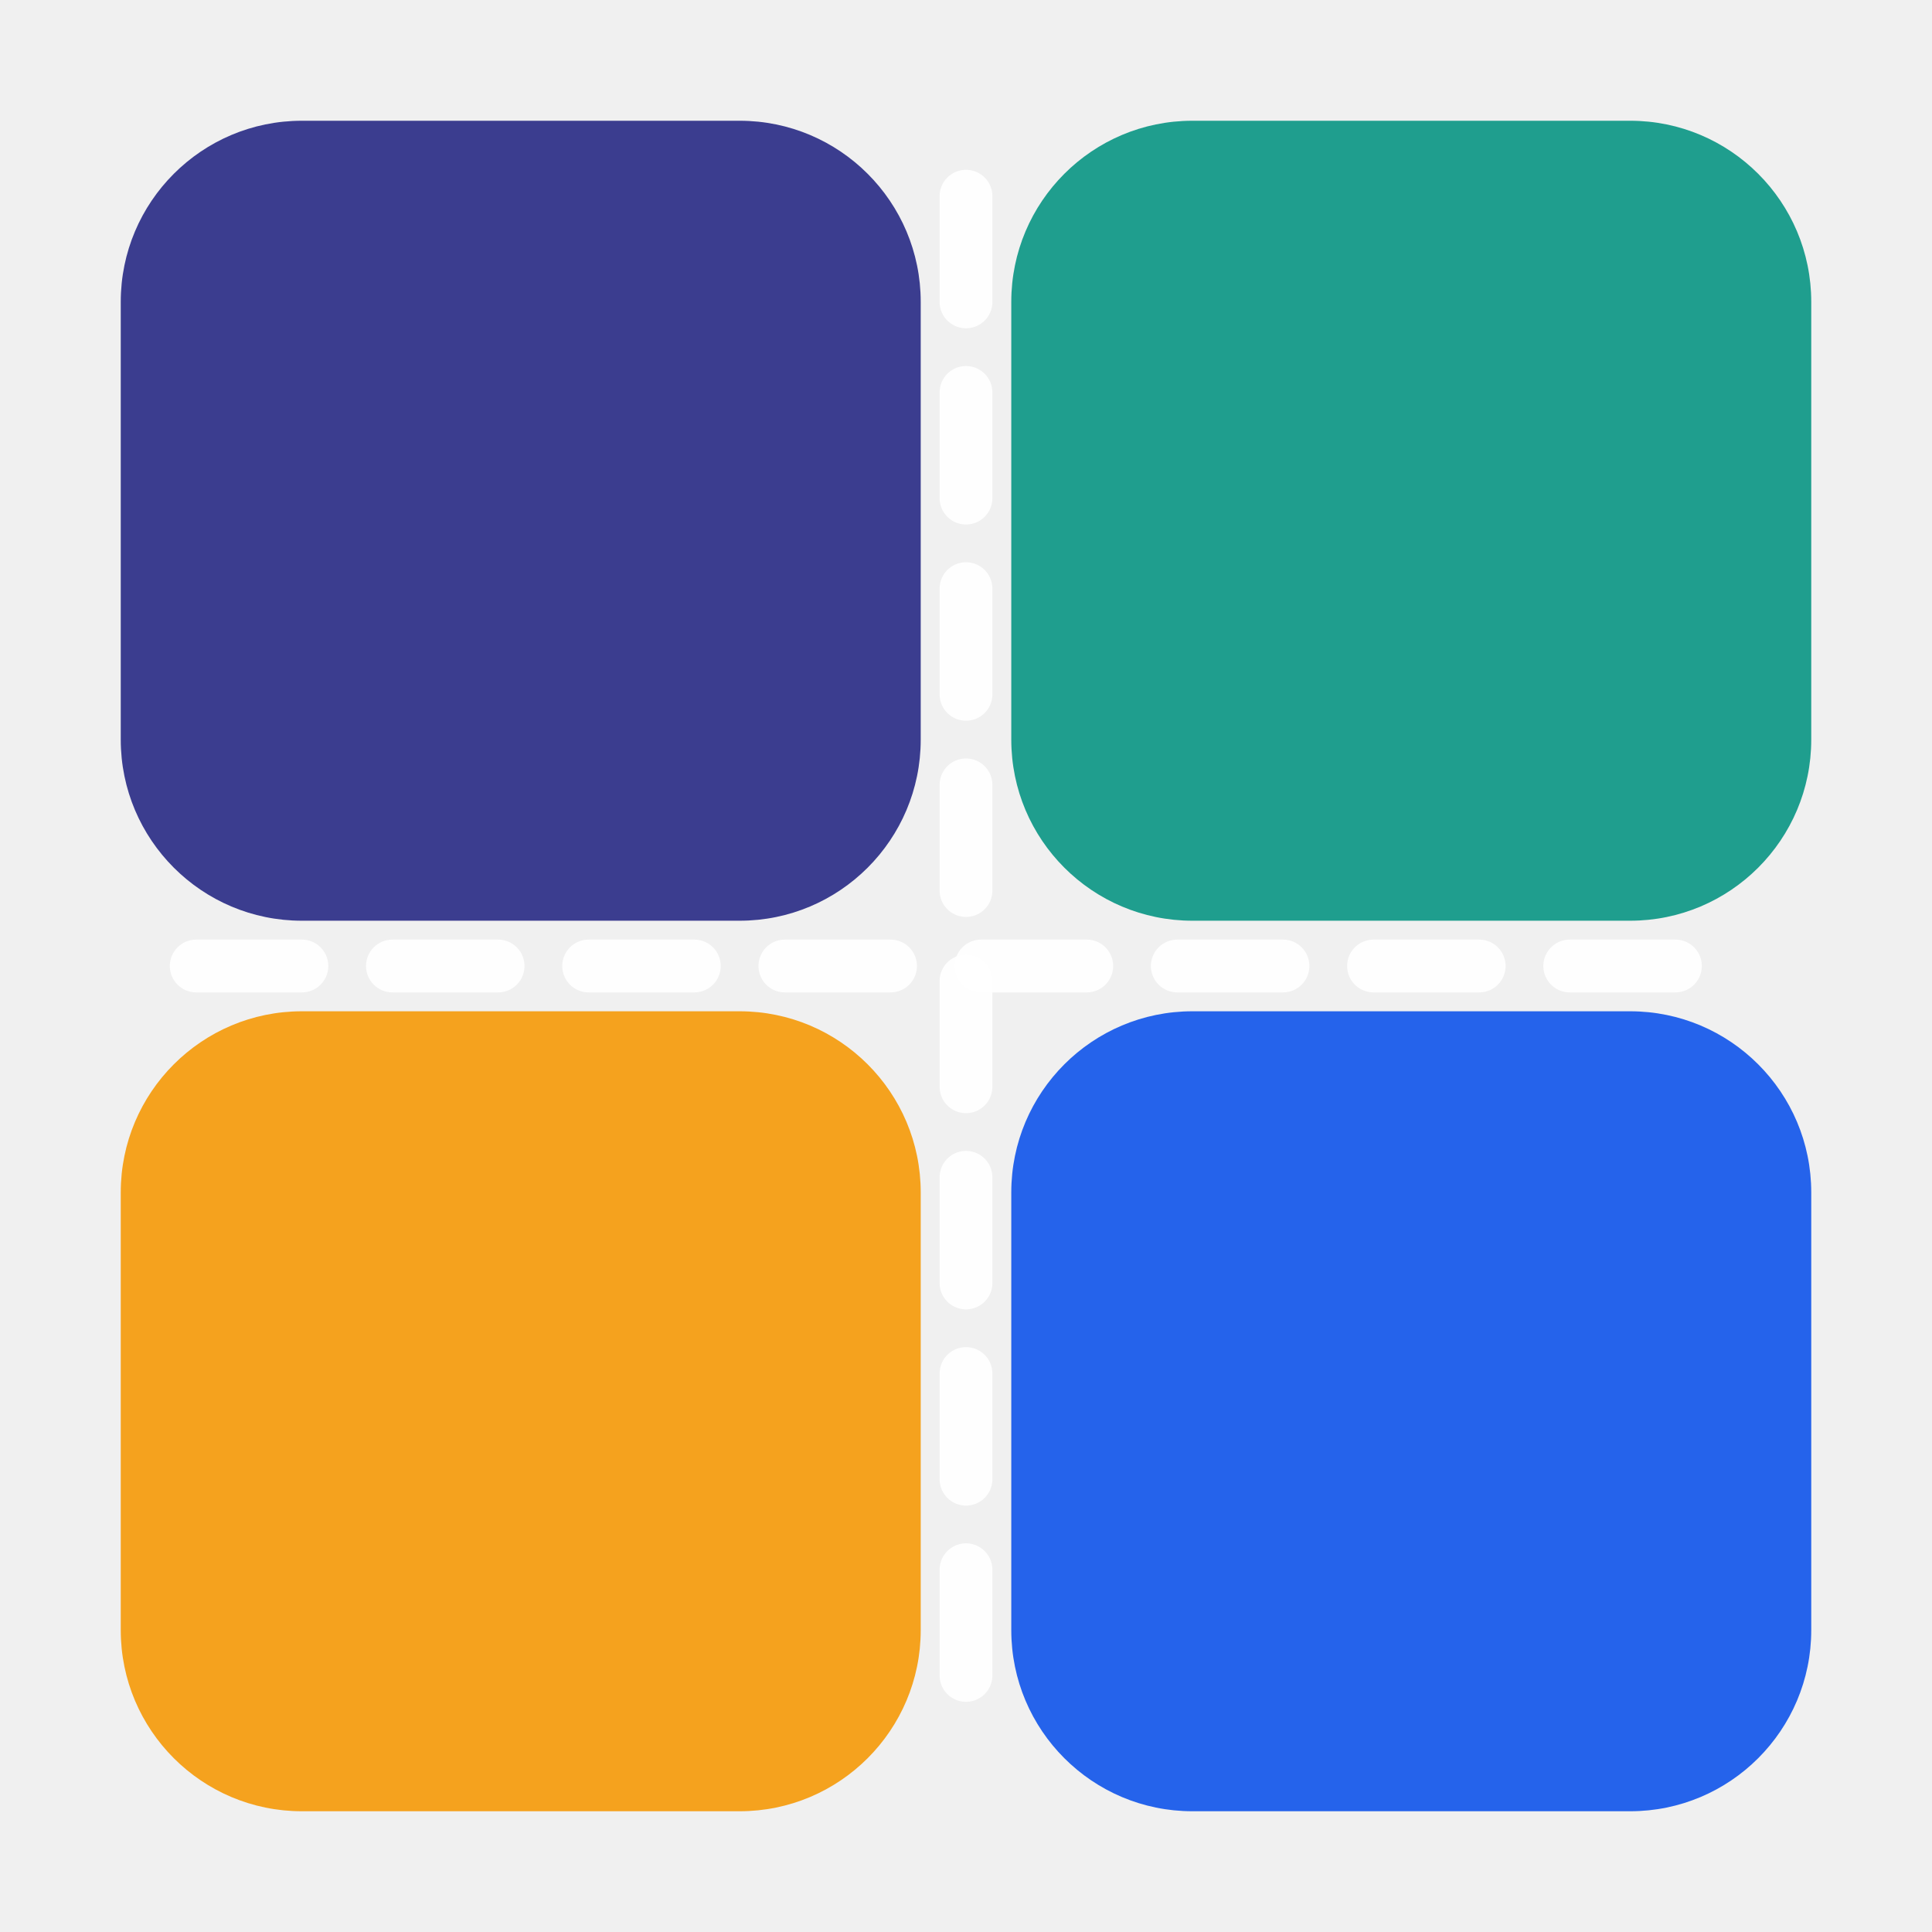
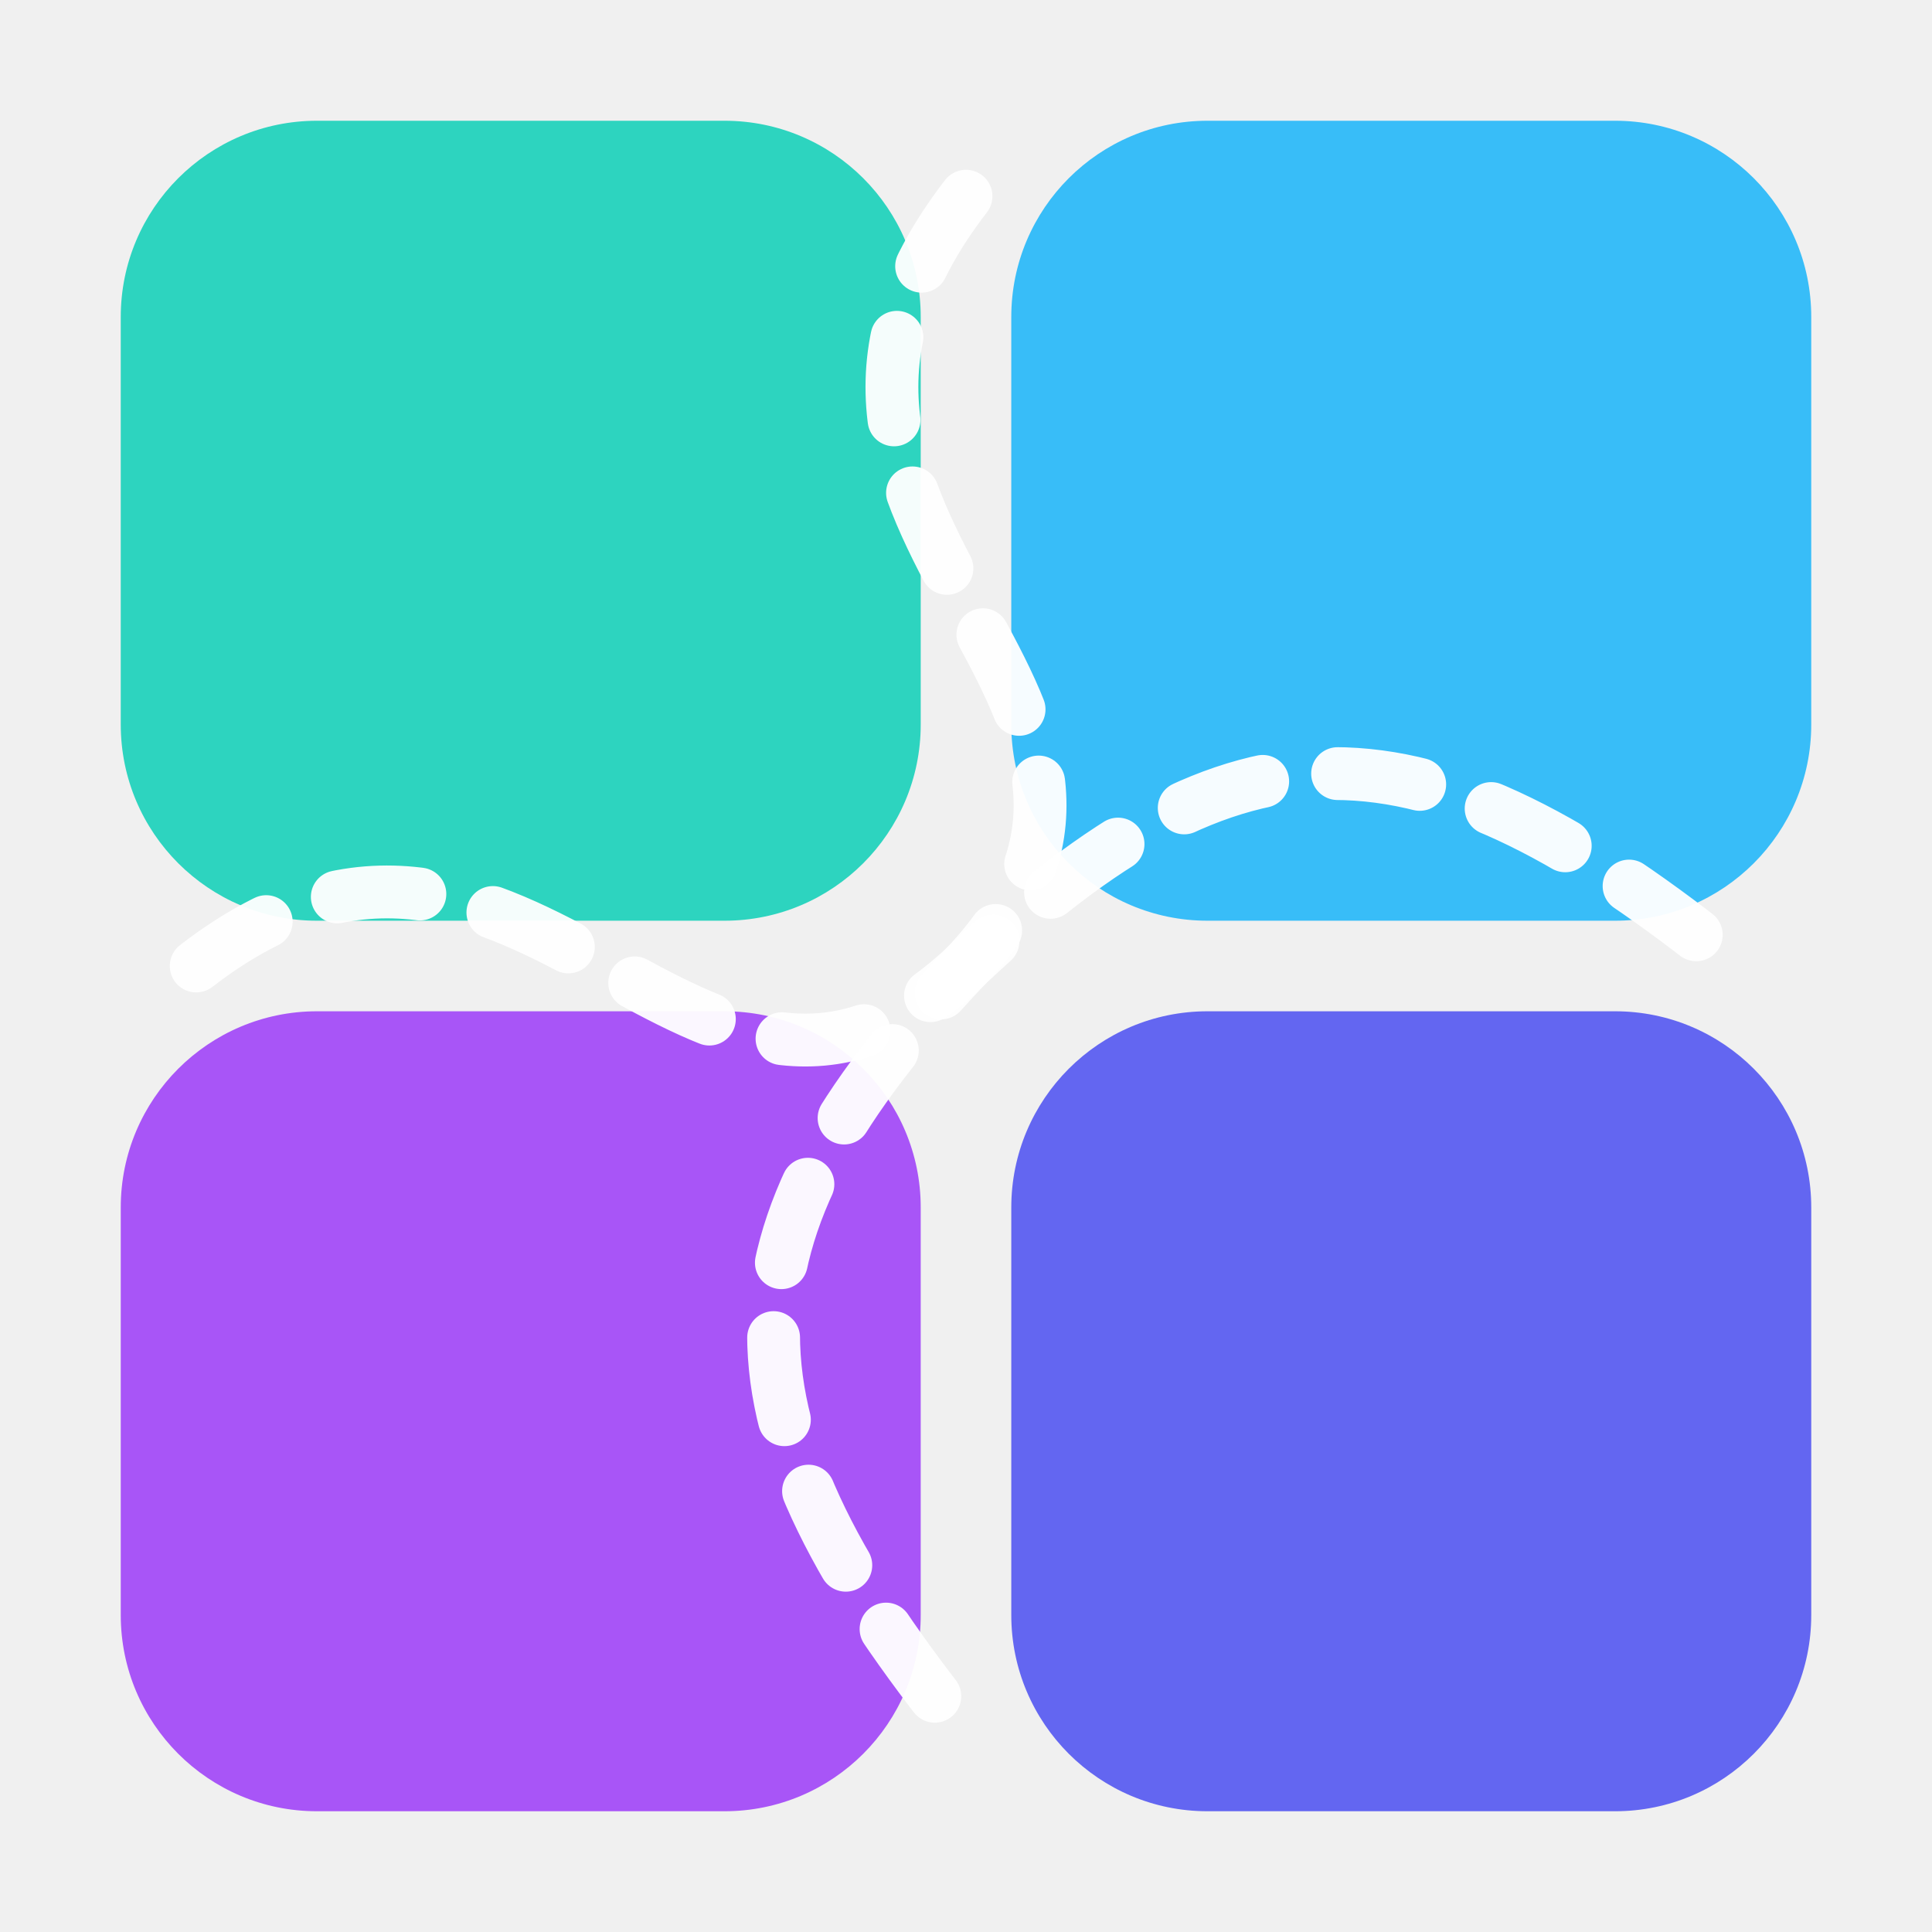
<svg xmlns="http://www.w3.org/2000/svg" viewBox="0 0 256 256" width="256" height="256" role="img" aria-label="Quilt">
-   <rect x="16" y="16" width="106" height="106" rx="24" fill="#3B3D8F" />
-   <rect x="134" y="16" width="106" height="106" rx="24" fill="#1F9E8E" />
-   <rect x="16" y="134" width="106" height="106" rx="24" fill="#F5A21E" />
-   <rect x="134" y="134" width="106" height="106" rx="24" fill="#2563EB" />
-   <g stroke="#FFFFFF" stroke-opacity="0.92" stroke-width="7" stroke-linecap="round" stroke-dasharray="14 12">
-     <line x1="128" y1="26" x2="128" y2="230" />
-     <line x1="26" y1="128" x2="230" y2="128" />
+   <rect x="16" y="16" width="106" height="106" rx="26" fill="#2DD4BF" />
+   <rect x="134" y="16" width="106" height="106" rx="26" fill="#38BDF8" />
+   <rect x="16" y="134" width="106" height="106" rx="26" fill="#A855F7" />
+   <rect x="134" y="134" width="106" height="106" rx="26" fill="#6366F1" />
+   <g stroke="#FFFFFF" stroke-opacity="0.95" stroke-width="7" stroke-linecap="round" fill="none" stroke-dasharray="11 10">
+     <path d="M26 128 C 70 94, 92 162, 128 128 S 188 94, 230 128" />
+     <path d="M128 26 C 94 70, 162 92, 128 128 S 94 188, 128 230" />
  </g>
</svg>
